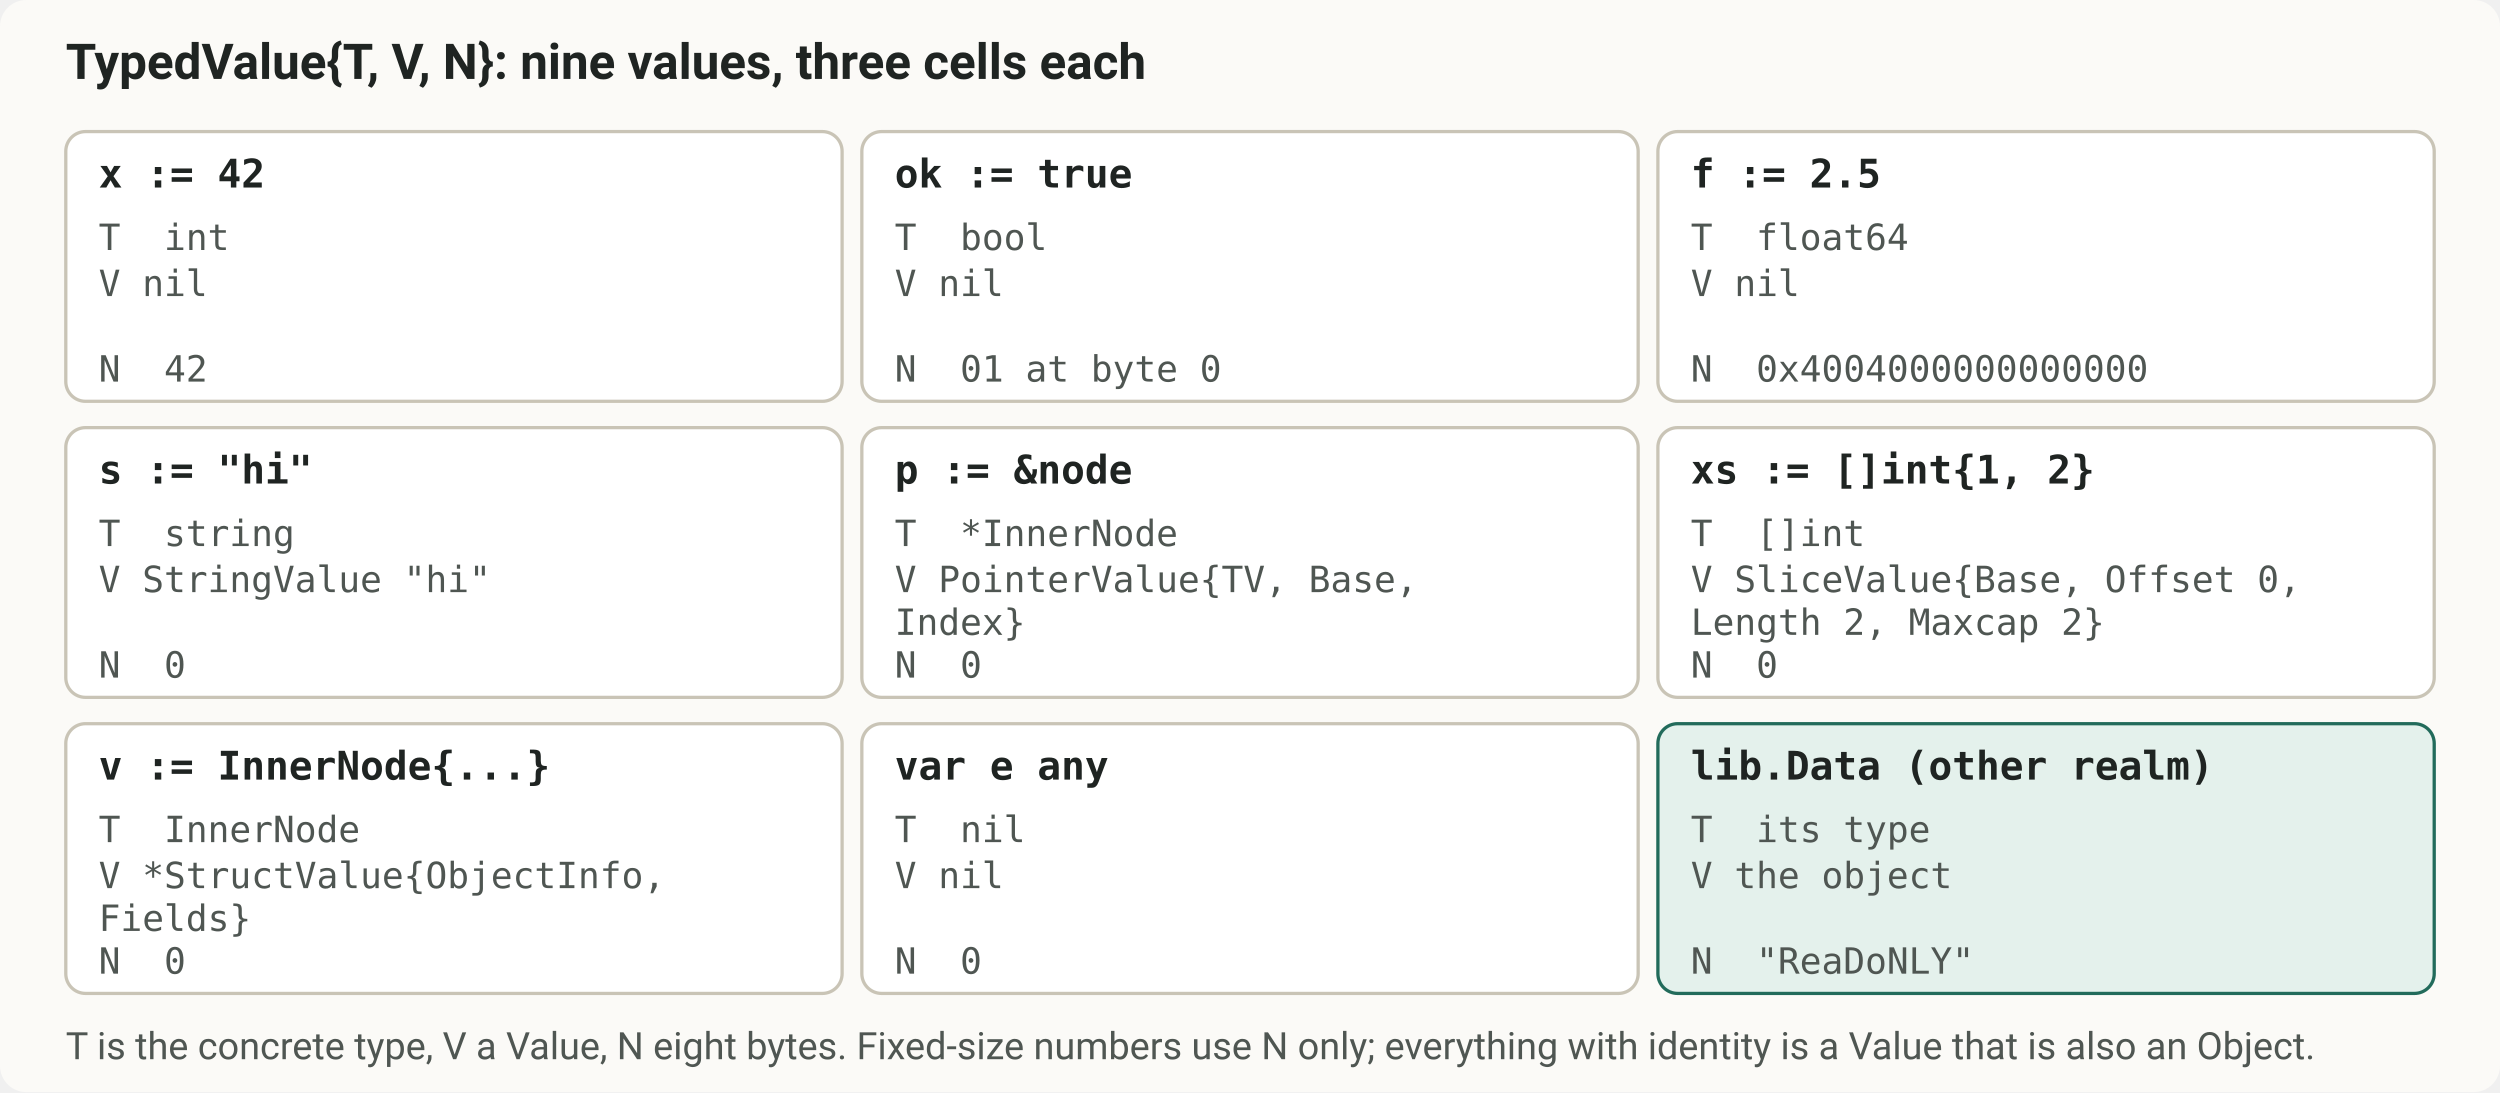
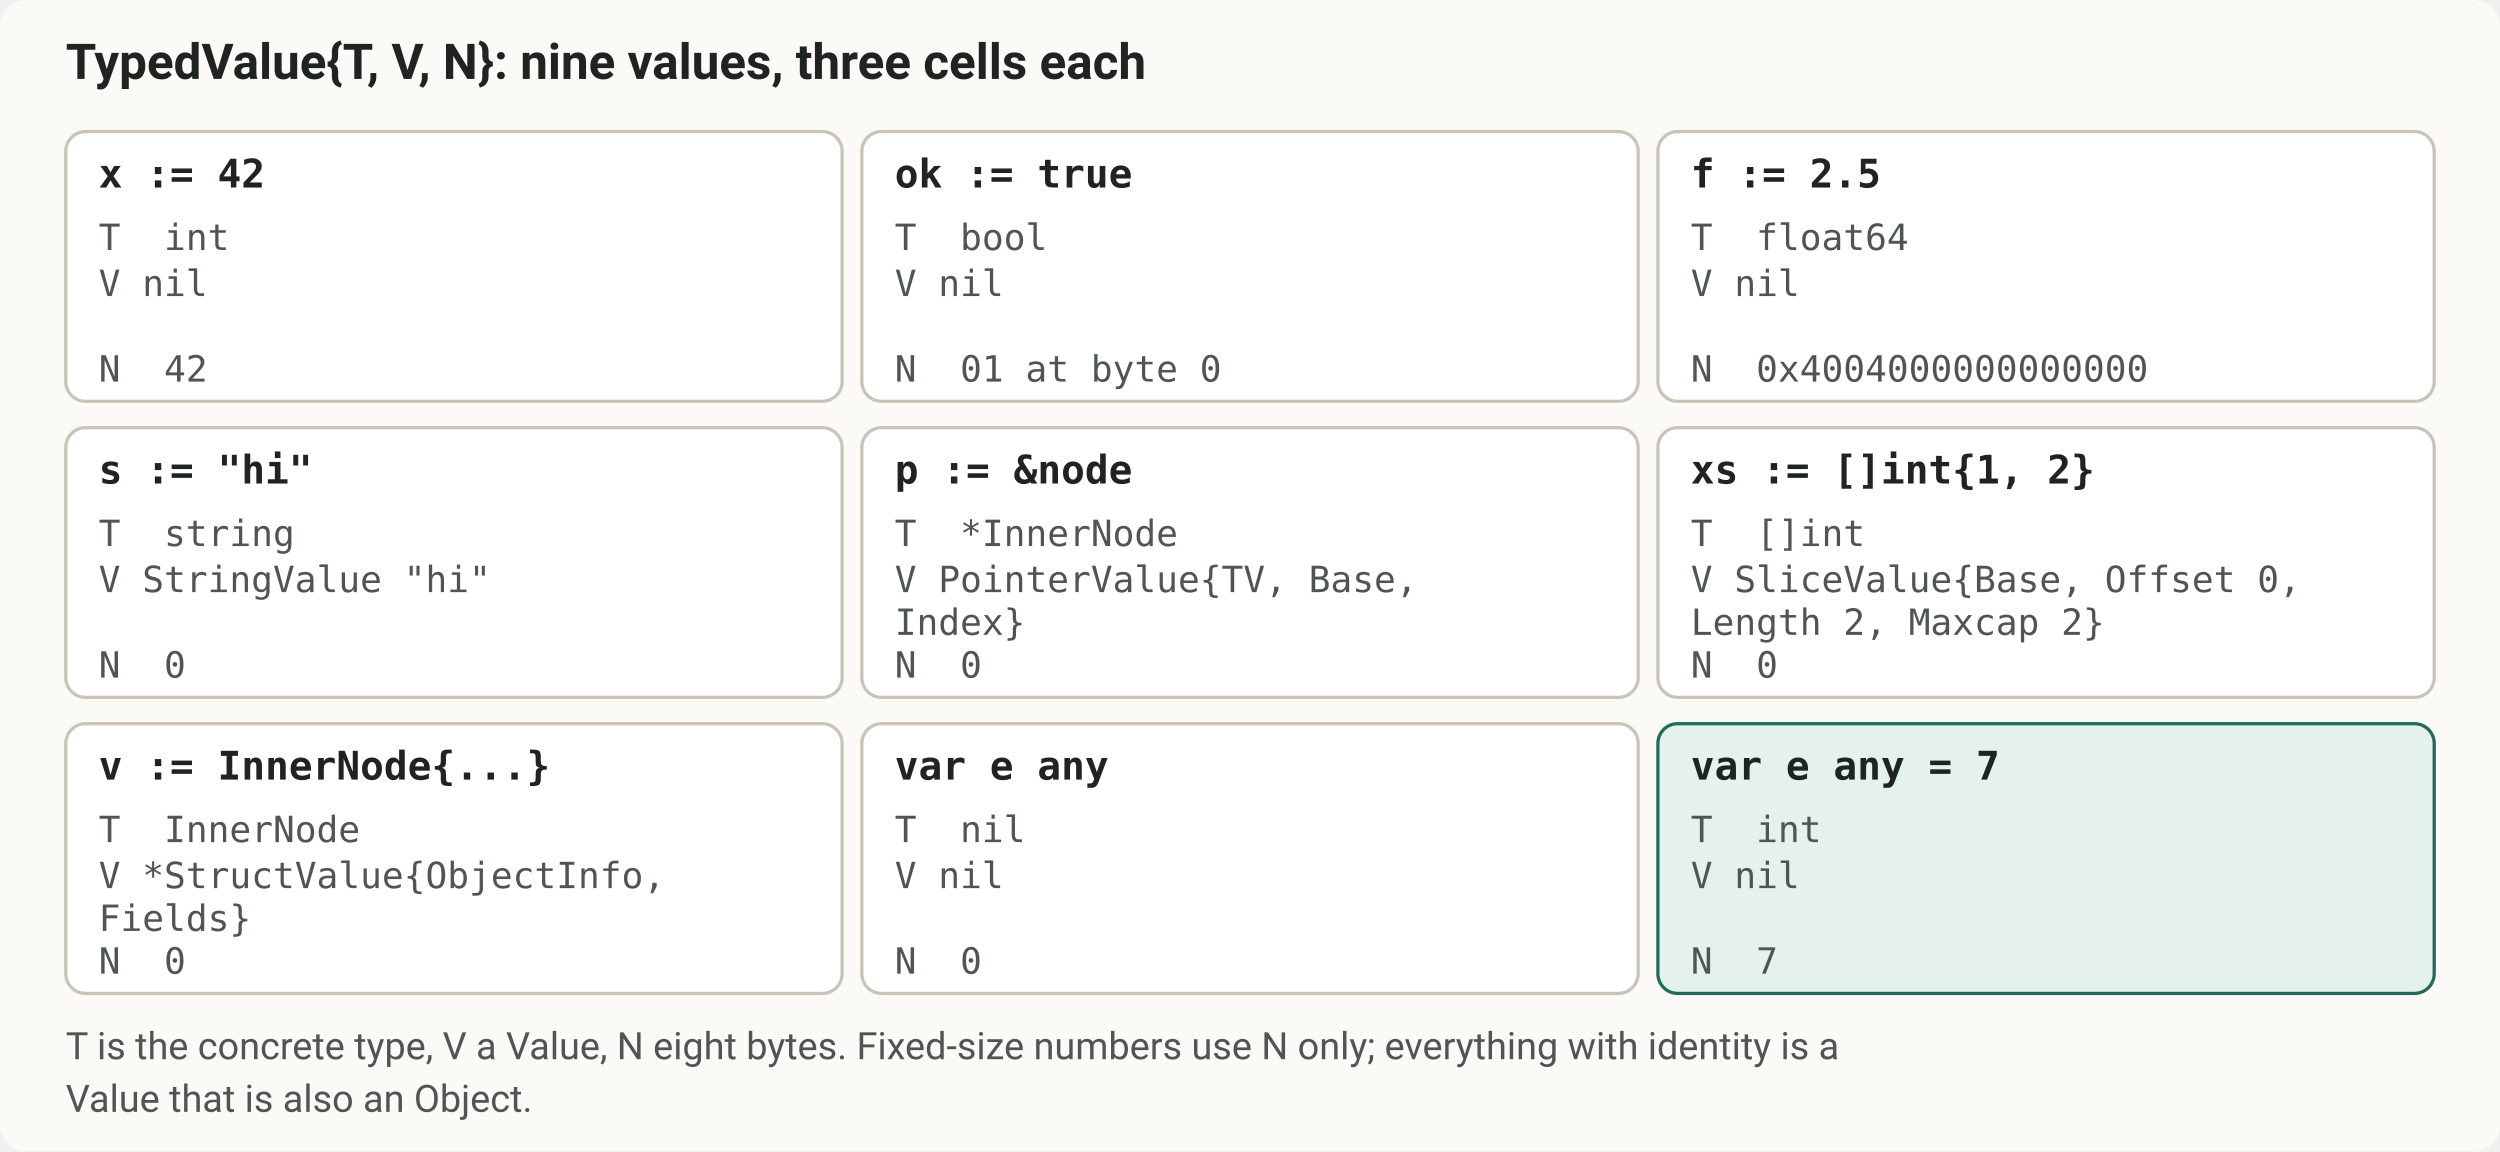
- <svg xmlns="http://www.w3.org/2000/svg" xml:space="preserve" viewBox="0 0 760 332" width="760" height="332" font-family="ui-sans-serif, system-ui, sans-serif">
+ <svg xmlns="http://www.w3.org/2000/svg" xml:space="preserve" viewBox="0 0 760 350" width="760" height="350" font-family="ui-sans-serif, system-ui, sans-serif">
  <style>
.f-bg{fill:#fbfaf7}
.f-box{fill:#fff;stroke:#c9c4b6;stroke-width:1}
.f-box.acc{fill:#e4f1ec;stroke:#226b5b}
.f-box.warn{fill:#fbeaea;stroke:#b3423f}
.f-box.mut{fill:#f1efe9}
.f-box.dash{stroke-dasharray:4 3}
.f-t{font:13px ui-sans-serif,system-ui,-apple-system,"Segoe UI",Roboto,sans-serif;fill:#1f2422;white-space:pre}
.f-t.b{font-weight:700}
.f-t.h{font-size:15px;font-weight:700}
.f-t.s{font-size:11.5px;fill:#4f5652}
.f-t.acc{fill:#226b5b}
.f-t.warn{fill:#b3423f}
.f-m{font:12px ui-monospace,SFMono-Regular,Menlo,Consolas,monospace;fill:#1f2422;white-space:pre}
.f-m.b{font-weight:700}
.f-m.s{font-size:11px;fill:#4f5652}
.f-m.acc{fill:#226b5b}
.f-m.warn{fill:#b3423f}
.f-ar{stroke:#6b726e;stroke-width:1.4;fill:none;marker-end:url(#f-ah)}
.f-ar.acc{stroke:#226b5b;marker-end:url(#f-ah2)}
.f-ar.warn{stroke:#b3423f;marker-end:url(#f-ah3)}
.f-ar.thin{stroke-width:1;stroke:#b9b4a6}
.f-ar.dash{stroke-dasharray:4 3}
.f-ln{stroke:#c9c4b6;stroke-width:1;fill:none}
.f-hot{cursor:pointer}
</style>
  <defs>
    <marker id="f-ah" viewBox="0 0 10 10" refX="9" refY="5" markerWidth="7" markerHeight="7" orient="auto-start-reverse">
      <path d="M0 0L10 5L0 10z" fill="#6b726e" />
    </marker>
    <marker id="f-ah2" viewBox="0 0 10 10" refX="9" refY="5" markerWidth="7" markerHeight="7" orient="auto-start-reverse">
      <path d="M0 0L10 5L0 10z" fill="#226b5b" />
    </marker>
    <marker id="f-ah3" viewBox="0 0 10 10" refX="9" refY="5" markerWidth="7" markerHeight="7" orient="auto-start-reverse">
      <path d="M0 0L10 5L0 10z" fill="#b3423f" />
    </marker>
  </defs>
-   <rect width="760" height="332" class="f-bg" rx="8" />
+   <rect width="760" height="350" class="f-bg" rx="8" />
  <text x="20" y="24" class="f-t h">TypedValue{T, V, N}: nine values, three cells each</text>
  <g class="f-hot " data-note="An int lives in the eight bytes: SetInt writes an int64 straight into N. No allocation." tabindex="0">
    <rect x="20" y="40" width="236" height="82" rx="6" class="f-box " />
    <text x="30" y="57" class="f-m b">x := 42</text>
    <text x="30" y="76" class="f-m s">T  int</text>
    <text x="30" y="90" class="f-m s">V nil</text>
    <text x="30" y="116" class="f-m s">N  42</text>
  </g>
  <g class="f-hot " data-note="SetBool writes the bool into the first byte of N." tabindex="0">
    <rect x="262" y="40" width="236" height="82" rx="6" class="f-box " />
    <text x="272" y="57" class="f-m b">ok := true</text>
    <text x="272" y="76" class="f-m s">T  bool</text>
    <text x="272" y="90" class="f-m s">V nil</text>
    <text x="272" y="116" class="f-m s">N  01 at byte 0</text>
  </g>
  <g class="f-hot " data-note="SetFloat64 stores the IEEE-754 bits in N. Arithmetic on them runs in software so every node computes the same bits." tabindex="0">
    <rect x="504" y="40" width="236" height="82" rx="6" class="f-box " />
    <text x="514" y="57" class="f-m b">f := 2.5</text>
    <text x="514" y="76" class="f-m s">T  float64</text>
    <text x="514" y="90" class="f-m s">V nil</text>
    <text x="514" y="116" class="f-m s">N  0x4004000000000000</text>
  </g>
  <g class="f-hot " data-note="A string is a Go string in V. Not an Object: it has no identity and is saved inside its holder." tabindex="0">
    <rect x="20" y="130" width="236" height="82" rx="6" class="f-box " />
    <text x="30" y="147" class="f-m b">s := "hi"</text>
    <text x="30" y="166" class="f-m s">T  string</text>
    <text x="30" y="180" class="f-m s">V StringValue "hi"</text>
    <text x="30" y="206" class="f-m s">N  0</text>
  </g>
-   <g class="f-hot " data-note="A pointer is a slot address: the base object, an array, struct, block or heap item, plus an index into it." tabindex="0">
+   <g class="f-hot " data-note="A pointer is a slot address: the base object, an array, struct, block, map or heap item, plus an index into it." tabindex="0">
    <rect x="262" y="130" width="236" height="82" rx="6" class="f-box " />
    <text x="272" y="147" class="f-m b">p := &amp;node</text>
    <text x="272" y="166" class="f-m s">T  *InnerNode</text>
    <text x="272" y="180" class="f-m s">V PointerValue{TV, Base,</text>
    <text x="272" y="193" class="f-m s">Index}</text>
    <text x="272" y="206" class="f-m s">N  0</text>
  </g>
  <g class="f-hot " data-note="A slice is a window onto an ArrayValue, which is the Object with identity." tabindex="0">
    <rect x="504" y="130" width="236" height="82" rx="6" class="f-box " />
    <text x="514" y="147" class="f-m b">xs := []int{1, 2}</text>
    <text x="514" y="166" class="f-m s">T  []int</text>
    <text x="514" y="180" class="f-m s">V SliceValue{Base, Offset 0,</text>
    <text x="514" y="193" class="f-m s">Length 2, Maxcap 2}</text>
    <text x="514" y="206" class="f-m s">N  0</text>
  </g>
  <g class="f-hot " data-note="A struct is an Object: ObjectInfo carries its id, owner, reference count and dirty marks. Copying it copies the fields into a new object." tabindex="0">
    <rect x="20" y="220" width="236" height="82" rx="6" class="f-box " />
    <text x="30" y="237" class="f-m b">v := InnerNode{...}</text>
    <text x="30" y="256" class="f-m s">T  InnerNode</text>
    <text x="30" y="270" class="f-m s">V *StructValue{ObjectInfo,</text>
    <text x="30" y="283" class="f-m s">Fields}</text>
    <text x="30" y="296" class="f-m s">N  0</text>
  </g>
  <g class="f-hot " data-note="A nil interface value is the undefined typed value: no type, no value. It serializes as {} in a realm trace." tabindex="0">
    <rect x="262" y="220" width="236" height="82" rx="6" class="f-box " />
    <text x="272" y="237" class="f-m b">var e any</text>
    <text x="272" y="256" class="f-m s">T  nil</text>
    <text x="272" y="270" class="f-m s">V nil</text>
    <text x="272" y="296" class="f-m s">N  0</text>
  </g>
-   <g class="f-hot " data-note="A composite read from another realm's storage carries the magic bytes in N. The mark survives copies and arguments; writing through it panics." tabindex="0">
+   <g class="f-hot " data-note="An interface has no box: converting to an interface leaves T as the concrete type, so this slot is filled exactly as x := 7 is." tabindex="0">
    <rect x="504" y="220" width="236" height="82" rx="6" class="f-box acc" />
-     <text x="514" y="237" class="f-m b">lib.Data (other realm)</text>
-     <text x="514" y="256" class="f-m s">T  its type</text>
-     <text x="514" y="270" class="f-m s">V the object</text>
-     <text x="514" y="296" class="f-m s">N  "ReaDoNLY"</text>
+     <text x="514" y="237" class="f-m b">var e any = 7</text>
+     <text x="514" y="256" class="f-m s">T  int</text>
+     <text x="514" y="270" class="f-m s">V nil</text>
+     <text x="514" y="296" class="f-m s">N  7</text>
  </g>
-   <text x="20" y="322" class="f-t s">T is the concrete type, V a Value, N eight bytes. Fixed-size numbers use N only; everything with identity is a Value that is also an Object.</text>
+   <text x="20" y="322" class="f-t s">T is the concrete type, V a Value, N eight bytes. Fixed-size numbers use N only; everything with identity is a</text>
+   <text x="20" y="338" class="f-t s">Value that is also an Object.</text>
</svg>
